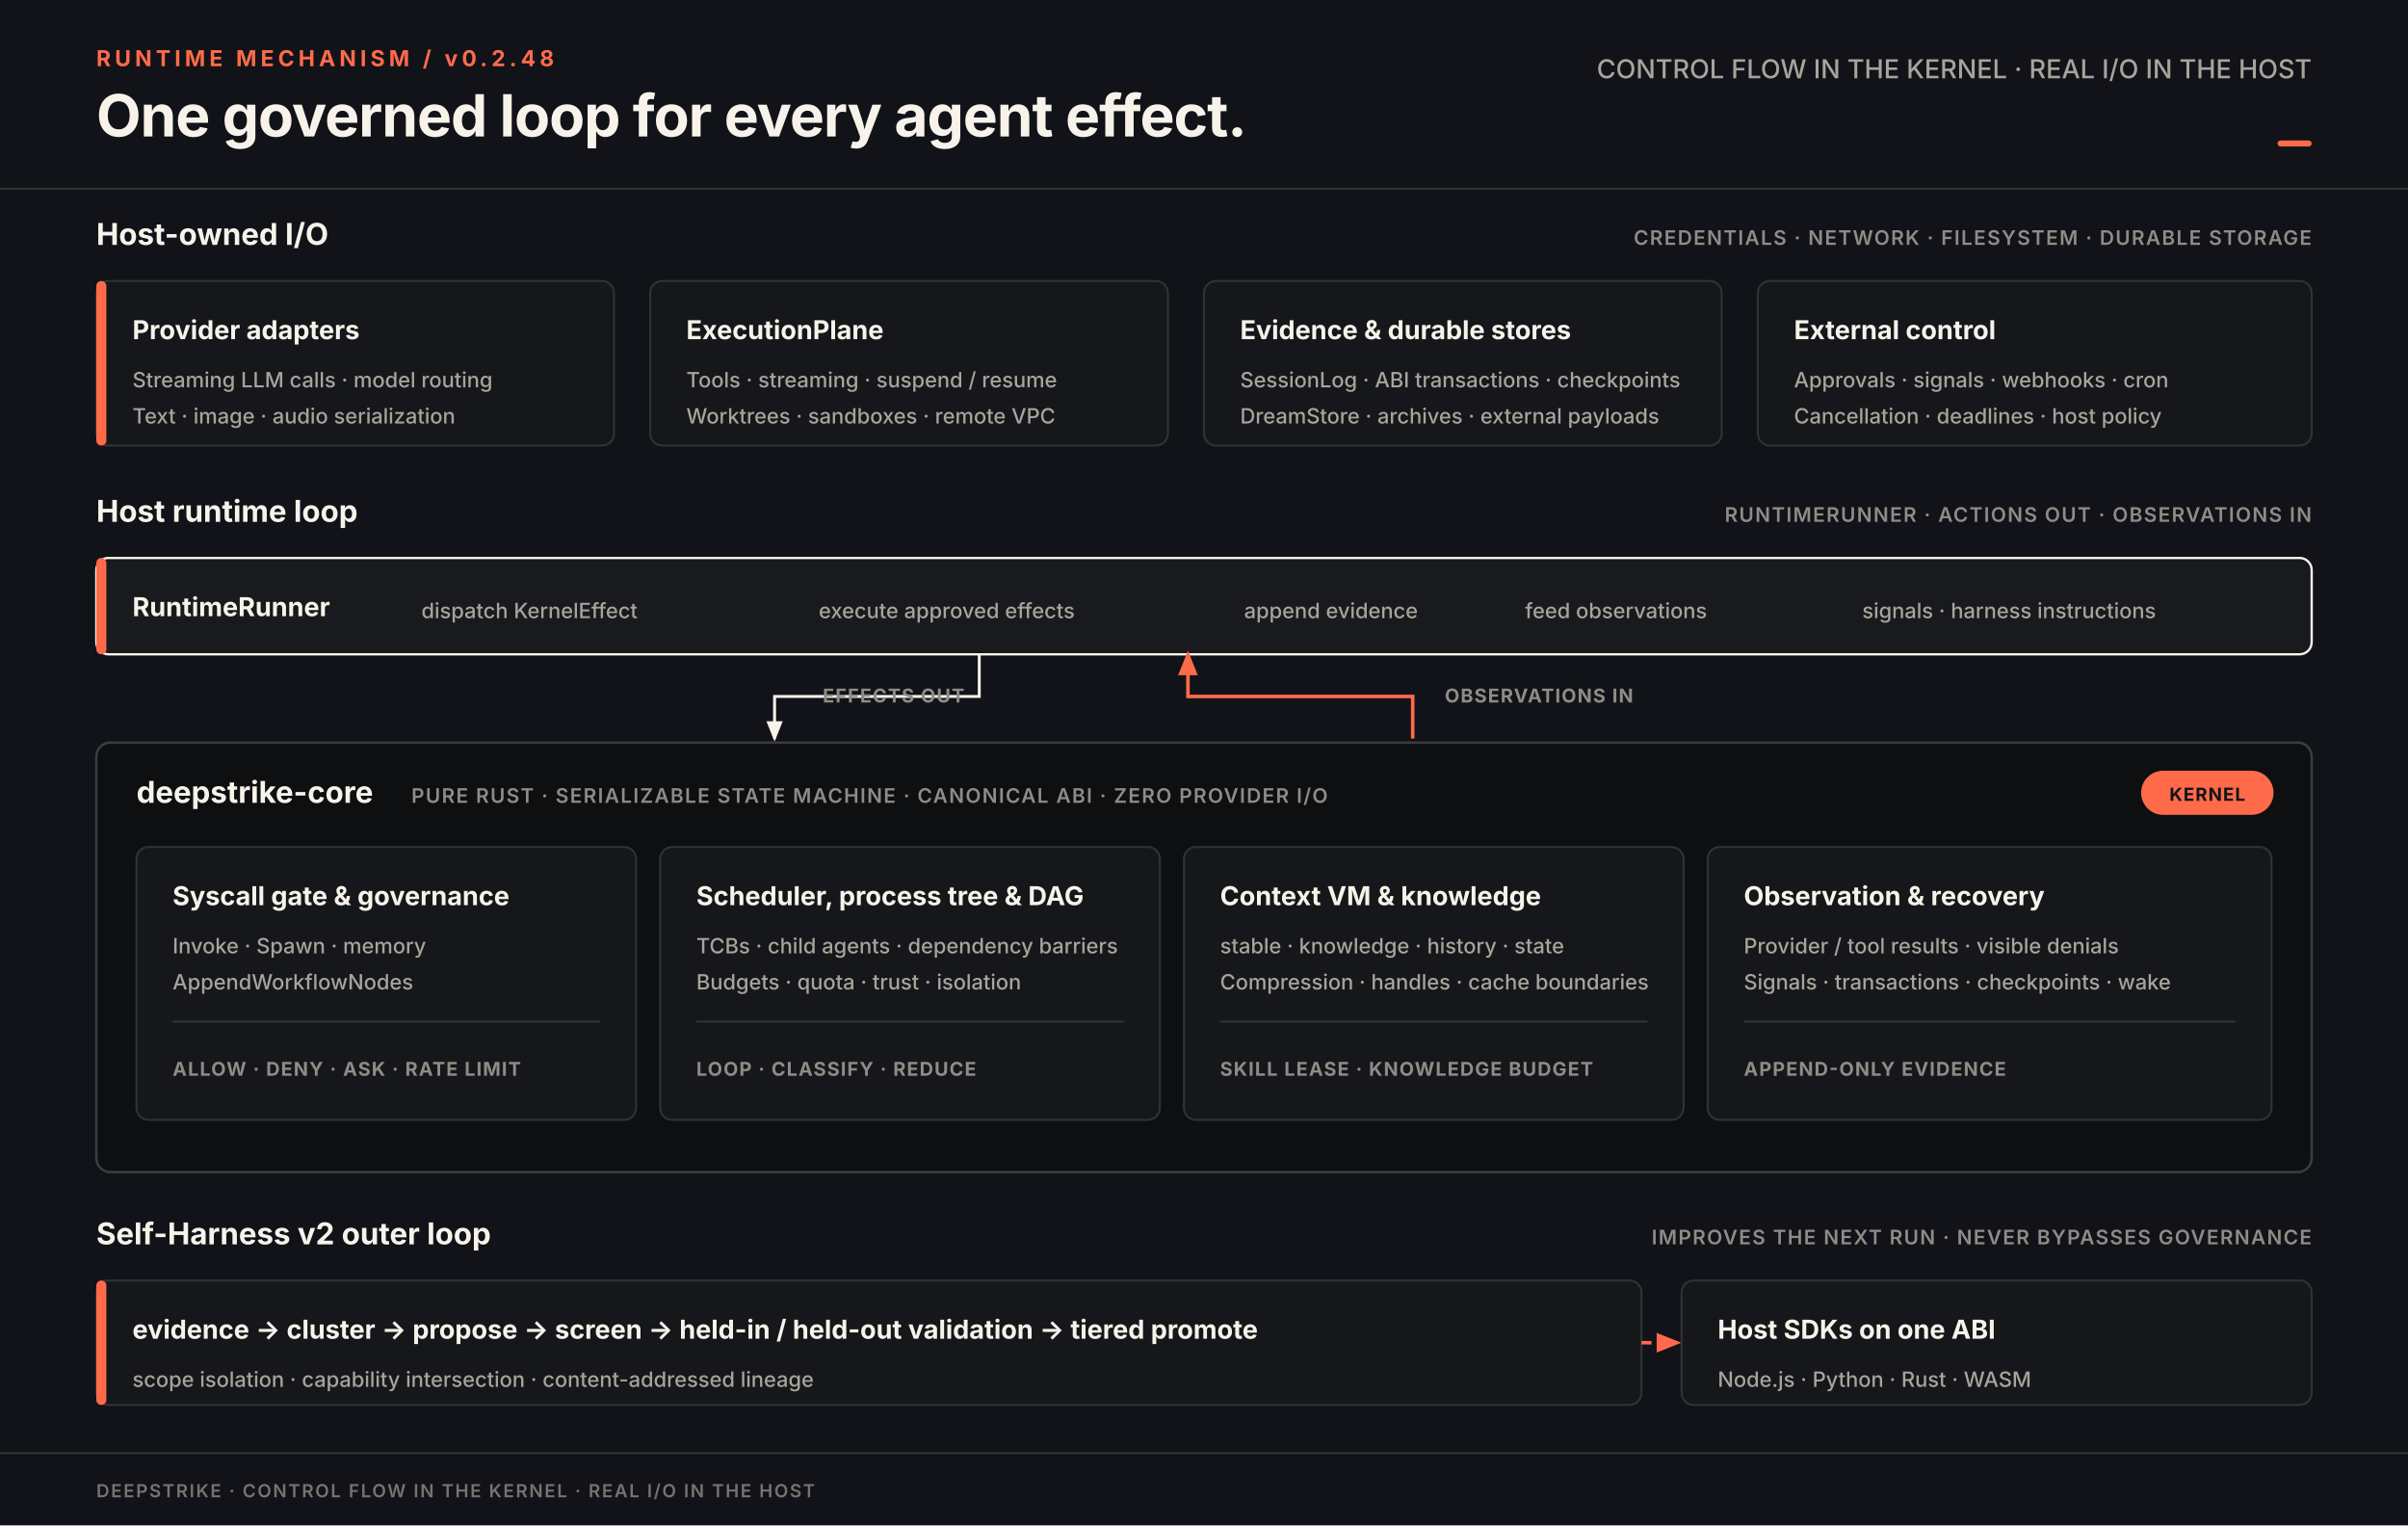
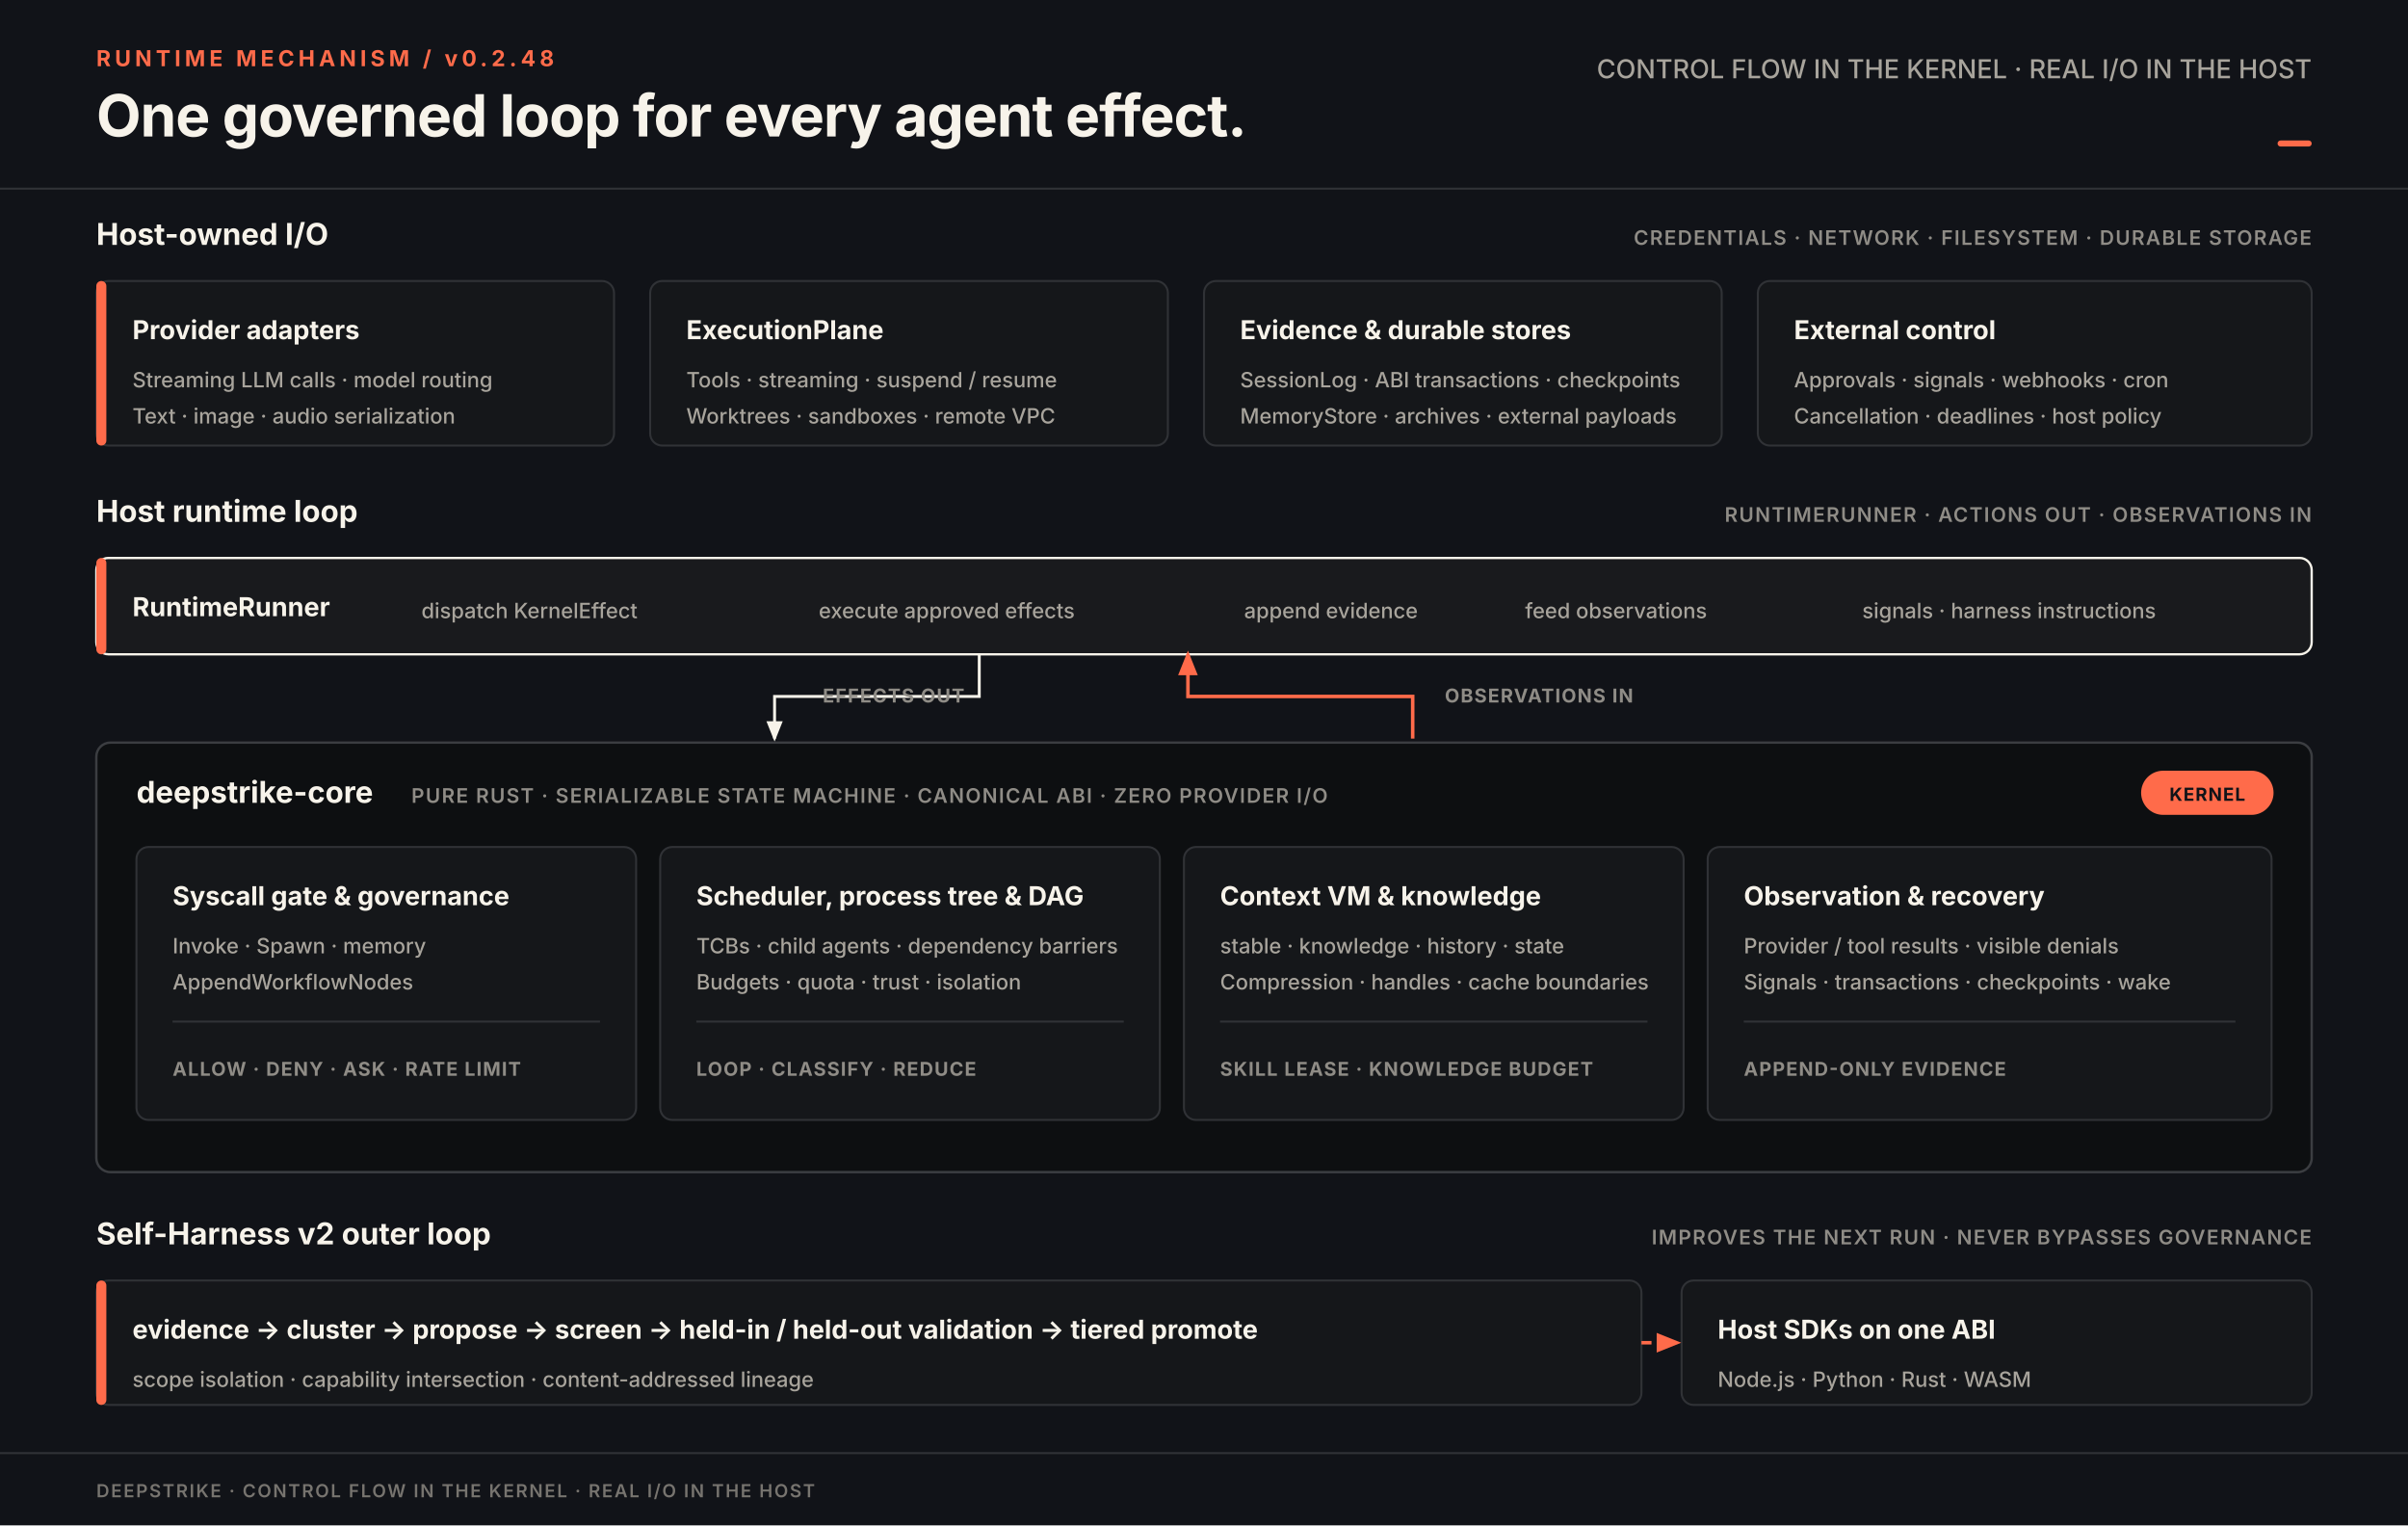
<svg xmlns="http://www.w3.org/2000/svg" viewBox="0 0 1200 760" role="img" aria-labelledby="title desc">
  <defs>
    <marker id="arrow-ivory" viewBox="0 0 10 10" refX="8.5" refY="5" markerWidth="7" markerHeight="7" orient="auto">
      <path d="M0 1 10 5 0 9Z" fill="#F7F3EA" />
    </marker>
    <marker id="arrow-coral" viewBox="0 0 10 10" refX="8.5" refY="5" markerWidth="7" markerHeight="7" orient="auto">
      <path d="M0 1 10 5 0 9Z" fill="#FF6B4A" />
    </marker>
    <style>
      text { font-family: Inter, ui-sans-serif, system-ui, -apple-system, "Segoe UI", "Noto Sans CJK SC", sans-serif; }
      .eyebrow { fill:#FF6B4A; font-size:11px; font-weight:700; letter-spacing:2px; }
      .title { fill:#F7F3EA; font-size:29px; font-weight:700; letter-spacing:-.45px; }
      .subtitle { fill:#A8A49C; font-size:13px; font-weight:450; }
      .section-title { fill:#F7F3EA; font-size:15px; font-weight:700; }
      .section-note { fill:#8F8C86; font-size:10px; font-weight:600; letter-spacing:.65px; }
      .card-title { fill:#F7F3EA; font-size:13px; font-weight:650; }
      .card-text { fill:#A8A49C; font-size:10.5px; font-weight:450; }
      .body { fill:#A8A49C; font-size:11px; font-weight:450; }
      .label { fill:#F7F3EA; font-size:11px; font-weight:650; }
      .micro { fill:#8F8C86; font-size:9.5px; font-weight:650; letter-spacing:.55px; }
      .pill-text { fill:#111318; font-size:9px; font-weight:750; letter-spacing:.5px; }
      .footer { fill:#77746F; font-size:9px; font-weight:600; letter-spacing:.8px; }
      .panel { fill:#15171A; stroke:#303236; stroke-width:1; }
      .panel-strong { fill:#191A1D; stroke:#F7F3EA; stroke-width:1.15; }
      .kernel { fill:#0D0F11; stroke:#3B3D41; stroke-width:1.2; }
      .soft { fill:#121316; stroke:#26282C; stroke-width:1; }
      .accent-fill { fill:#FF6B4A; }
      .pill.coral { fill:#FF6B4A; }
      .pill.ivory { fill:#F7F3EA; }
      .pill.muted { fill:#8F8C86; }
      .rule { fill:none; stroke:#303236; stroke-width:1; }
      .rule-coral { fill:none; stroke:#FF6B4A; stroke-width:1.2; }
      .flow { fill:none; stroke:#F7F3EA; stroke-width:1.45; marker-end:url(#arrow-ivory); }
      .flow-coral { stroke:#FF6B4A; stroke-width:1.75; marker-end:url(#arrow-coral); }
      .flow-dash { stroke-dasharray:5 5; }
    </style>
  </defs>
  <rect width="1200" height="760" fill="#111318" />
  <path d="M0 94H1200M0 724H1200" class="rule" />
  <text x="48" y="33" class="eyebrow" text-anchor="start">RUNTIME MECHANISM / v0.2.48</text>
  <text x="48" y="68" class="title" text-anchor="start">One governed loop for every agent effect.</text>
  <text x="1152" y="39" class="subtitle" text-anchor="end">CONTROL FLOW IN THE KERNEL · REAL I/O IN THE HOST</text>
  <rect x="1135" y="70" width="17" height="3" rx="1.5" class="accent-fill" />
  <text x="48" y="122" class="section-title" text-anchor="start">Host-owned I/O</text>
  <text x="1152" y="122" class="section-note" text-anchor="end">CREDENTIALS · NETWORK · FILESYSTEM · DURABLE STORAGE</text>
  <g>
    <rect x="48" y="140" width="258" height="82" rx="6" class="panel" />
    <rect x="48" y="140" width="5" height="82" rx="2.5" class="accent-fill" />
    <text x="66" y="169" class="card-title" text-anchor="start">Provider adapters</text>
    <text x="66" y="193" class="card-text" text-anchor="start">Streaming LLM calls · model routing</text>
    <text x="66" y="211" class="card-text" text-anchor="start">Text · image · audio serialization</text>
  </g>
  <g>
    <rect x="324" y="140" width="258" height="82" rx="6" class="panel" />
    <text x="342" y="169" class="card-title" text-anchor="start">ExecutionPlane</text>
    <text x="342" y="193" class="card-text" text-anchor="start">Tools · streaming · suspend / resume</text>
    <text x="342" y="211" class="card-text" text-anchor="start">Worktrees · sandboxes · remote VPC</text>
  </g>
  <g>
    <rect x="600" y="140" width="258" height="82" rx="6" class="panel" />
    <text x="618" y="169" class="card-title" text-anchor="start">Evidence &amp; durable stores</text>
    <text x="618" y="193" class="card-text" text-anchor="start">SessionLog · ABI transactions · checkpoints</text>
-     <text x="618" y="211" class="card-text" text-anchor="start">DreamStore · archives · external payloads</text>
+     <text x="618" y="211" class="card-text" text-anchor="start">MemoryStore · archives · external payloads</text>
  </g>
  <g>
    <rect x="876" y="140" width="276" height="82" rx="6" class="panel" />
    <text x="894" y="169" class="card-title" text-anchor="start">External control</text>
    <text x="894" y="193" class="card-text" text-anchor="start">Approvals · signals · webhooks · cron</text>
    <text x="894" y="211" class="card-text" text-anchor="start">Cancellation · deadlines · host policy</text>
  </g>
  <text x="48" y="260" class="section-title" text-anchor="start">Host runtime loop</text>
  <text x="1152" y="260" class="section-note" text-anchor="end">RUNTIMERUNNER · ACTIONS OUT · OBSERVATIONS IN</text>
  <g>
    <rect x="48" y="278" width="1104" height="48" rx="6" class="panel-strong" />
    <rect x="48" y="278" width="5" height="48" rx="2.5" class="accent-fill" />
    <text x="66" y="307" class="card-title" text-anchor="start">RuntimeRunner</text>
  </g>
  <text x="210" y="308" class="card-text" text-anchor="start">dispatch KernelEffect</text>
  <text x="408" y="308" class="card-text" text-anchor="start">execute approved effects</text>
  <text x="620" y="308" class="card-text" text-anchor="start">append evidence</text>
  <text x="760" y="308" class="card-text" text-anchor="start">feed observations</text>
  <text x="928" y="308" class="card-text" text-anchor="start">signals · harness instructions</text>
  <path d="M488 326V347H386V368" class="flow" />
  <path d="M704 368V347H592V326" class="flow flow-coral" />
  <text x="410" y="350" class="micro" text-anchor="start">EFFECTS OUT</text>
  <text x="720" y="350" class="micro" text-anchor="start">OBSERVATIONS IN</text>
  <rect x="48" y="370" width="1104" height="214" rx="7" class="kernel" />
  <text x="68" y="400" class="section-title" text-anchor="start">deepstrike-core</text>
  <text x="205" y="400" class="section-note" text-anchor="start">PURE RUST · SERIALIZABLE STATE MACHINE · CANONICAL ABI · ZERO PROVIDER I/O</text>
  <rect x="1067" y="384" width="66" height="22" rx="11" class="pill coral" />
  <text x="1100" y="399" class="pill-text" text-anchor="middle">KERNEL</text>
  <g>
    <rect x="68" y="422" width="249" height="136" rx="6" class="panel" />
    <text x="86" y="451" class="card-title" text-anchor="start">Syscall gate &amp; governance</text>
    <text x="86" y="475" class="card-text" text-anchor="start">Invoke · Spawn · memory</text>
    <text x="86" y="493" class="card-text" text-anchor="start">AppendWorkflowNodes</text>
  </g>
  <path d="M86 509H299" class="rule" />
  <text x="86" y="536" class="micro" text-anchor="start">ALLOW · DENY · ASK · RATE LIMIT</text>
  <g>
    <rect x="329" y="422" width="249" height="136" rx="6" class="panel" />
    <text x="347" y="451" class="card-title" text-anchor="start">Scheduler, process tree &amp; DAG</text>
    <text x="347" y="475" class="card-text" text-anchor="start">TCBs · child agents · dependency barriers</text>
    <text x="347" y="493" class="card-text" text-anchor="start">Budgets · quota · trust · isolation</text>
  </g>
  <path d="M347 509H560" class="rule" />
  <text x="347" y="536" class="micro" text-anchor="start">LOOP · CLASSIFY · REDUCE</text>
  <g>
    <rect x="590" y="422" width="249" height="136" rx="6" class="panel" />
    <text x="608" y="451" class="card-title" text-anchor="start">Context VM &amp; knowledge</text>
    <text x="608" y="475" class="card-text" text-anchor="start">stable · knowledge · history · state</text>
    <text x="608" y="493" class="card-text" text-anchor="start">Compression · handles · cache boundaries</text>
  </g>
  <path d="M608 509H821" class="rule" />
  <text x="608" y="536" class="micro" text-anchor="start">SKILL LEASE · KNOWLEDGE BUDGET</text>
  <g>
    <rect x="851" y="422" width="281" height="136" rx="6" class="panel" />
    <text x="869" y="451" class="card-title" text-anchor="start">Observation &amp; recovery</text>
    <text x="869" y="475" class="card-text" text-anchor="start">Provider / tool results · visible denials</text>
    <text x="869" y="493" class="card-text" text-anchor="start">Signals · transactions · checkpoints · wake</text>
  </g>
  <path d="M869 509H1114" class="rule" />
  <text x="869" y="536" class="micro" text-anchor="start">APPEND-ONLY EVIDENCE</text>
  <text x="48" y="620" class="section-title" text-anchor="start">Self-Harness v2 outer loop</text>
  <text x="1152" y="620" class="section-note" text-anchor="end">IMPROVES THE NEXT RUN · NEVER BYPASSES GOVERNANCE</text>
  <g>
    <rect x="48" y="638" width="770" height="62" rx="6" class="panel" />
    <rect x="48" y="638" width="5" height="62" rx="2.5" class="accent-fill" />
    <text x="66" y="667" class="card-title" text-anchor="start">evidence → cluster → propose → screen → held-in / held-out validation → tiered promote</text>
    <text x="66" y="691" class="card-text" text-anchor="start">scope isolation · capability intersection · content-addressed lineage</text>
  </g>
  <g>
    <rect x="838" y="638" width="314" height="62" rx="6" class="panel" />
    <text x="856" y="667" class="card-title" text-anchor="start">Host SDKs on one ABI</text>
    <text x="856" y="691" class="card-text" text-anchor="start">Node.js · Python · Rust · WASM</text>
  </g>
  <path d="M818 669H836" class="flow flow-coral flow-dash" />
  <text x="48" y="746" class="footer" text-anchor="start">DEEPSTRIKE · CONTROL FLOW IN THE KERNEL · REAL I/O IN THE HOST</text>
</svg>
